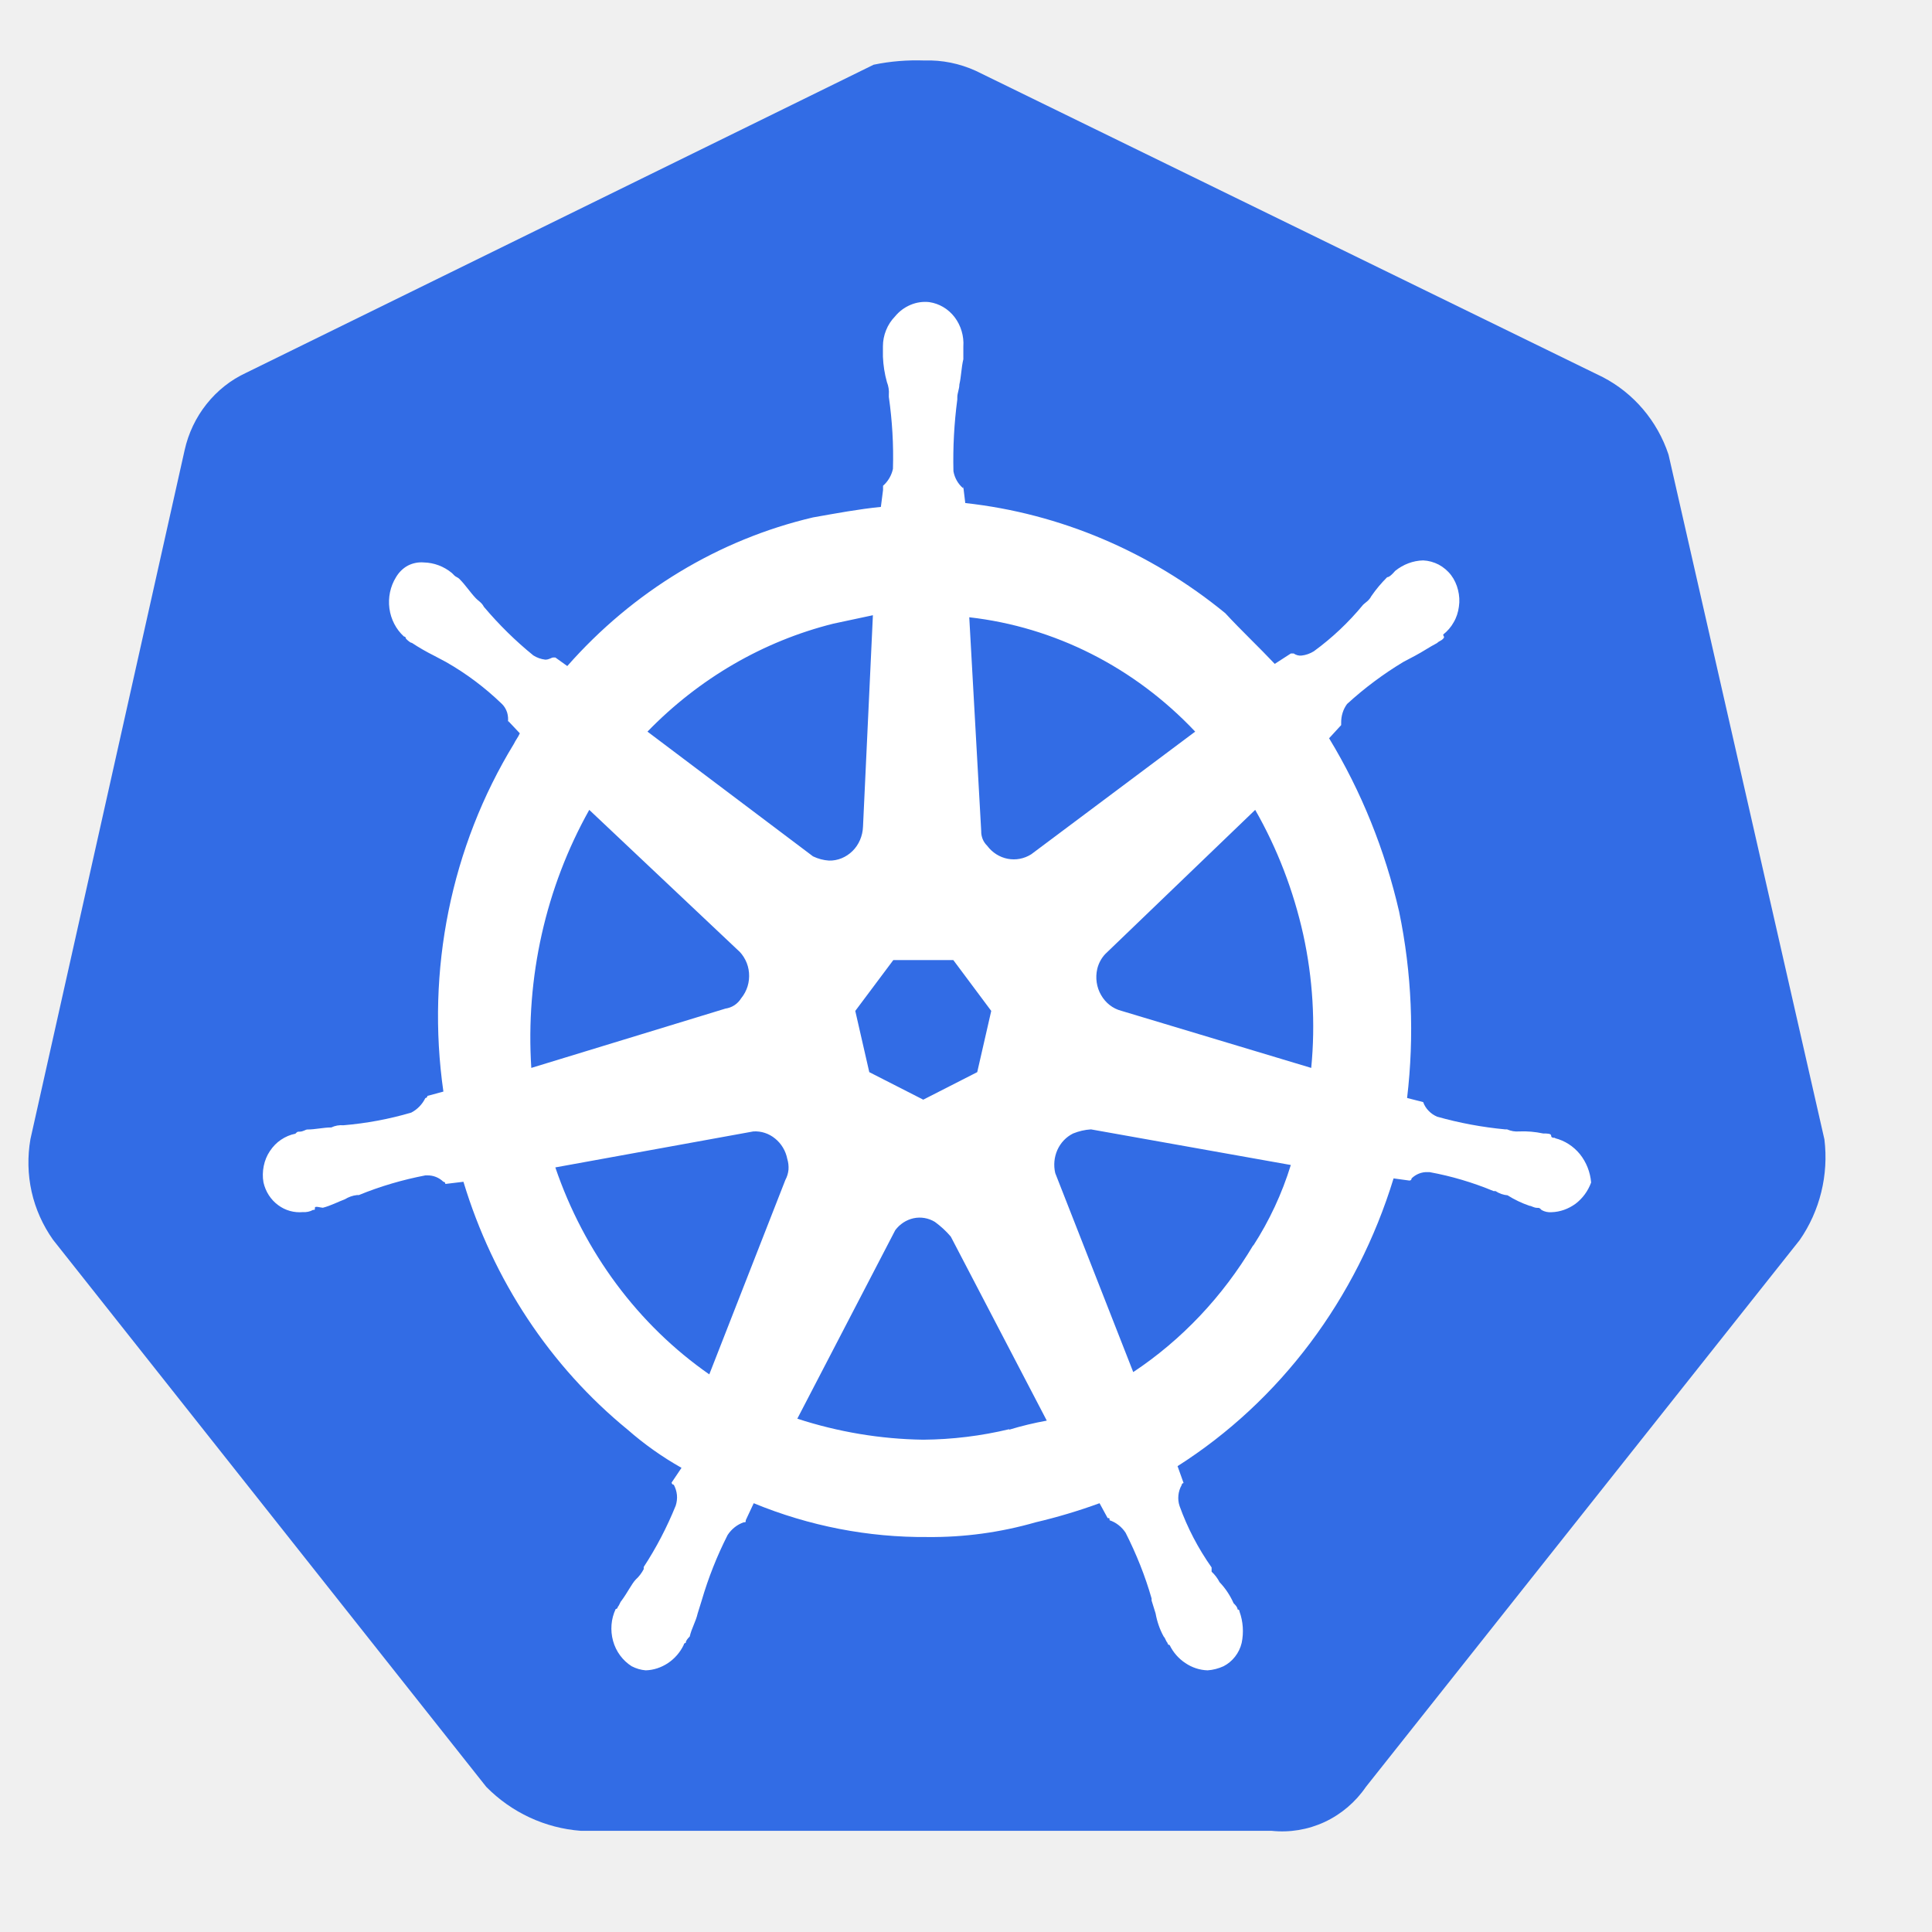
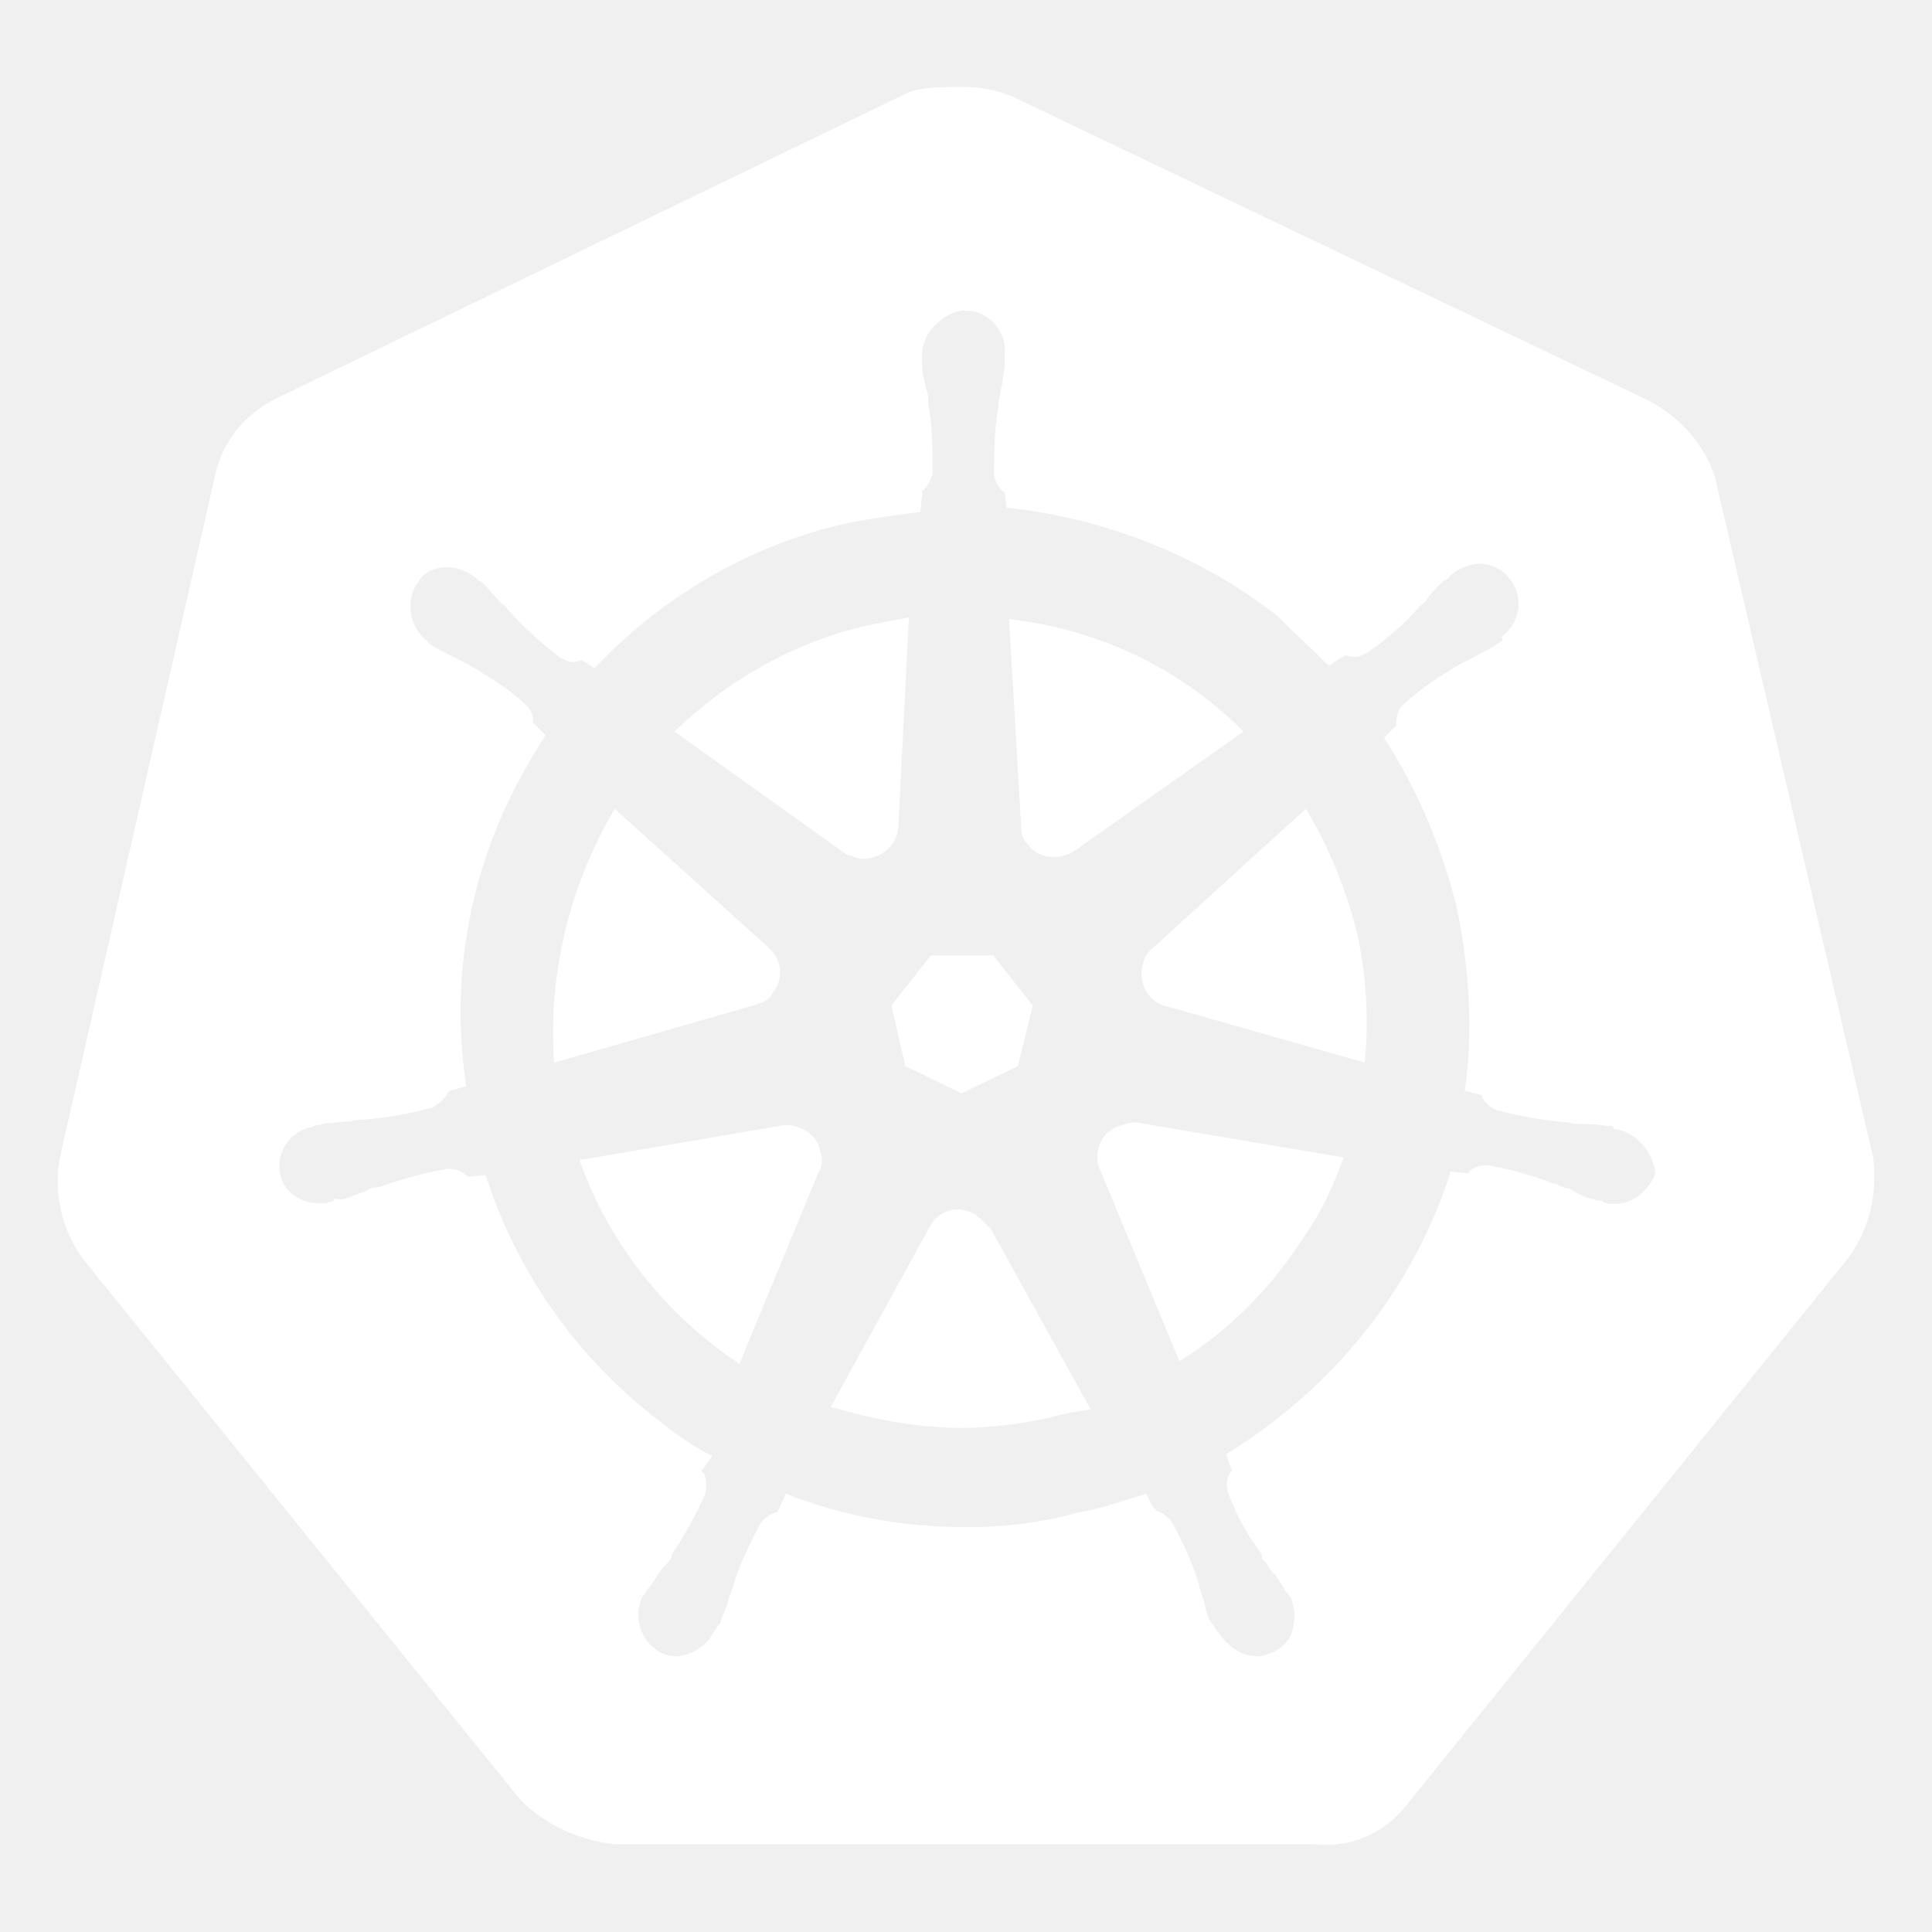
- <svg xmlns="http://www.w3.org/2000/svg" width="64" height="64" viewBox="0 0 16 15" fill="none">
-   <path d="M13.818 3.265C13.726 2.987 13.53 2.756 13.273 2.623L8.082 0.087C7.948 0.026 7.803 -0.004 7.656 0.001C7.515 -0.004 7.374 0.007 7.235 0.036L2.039 2.587C1.911 2.646 1.799 2.735 1.71 2.847C1.622 2.958 1.56 3.088 1.529 3.228L0.252 8.934C0.227 9.078 0.23 9.227 0.262 9.37C0.294 9.513 0.355 9.648 0.439 9.767L4.027 14.298C4.237 14.511 4.515 14.64 4.81 14.662H10.53C10.68 14.678 10.832 14.653 10.97 14.589C11.107 14.525 11.226 14.424 11.312 14.298L14.904 9.77C15.072 9.528 15.145 9.23 15.109 8.936L13.818 3.265Z" fill="#326CE5" />
-   <path d="M12.879 8.923C12.863 8.923 12.846 8.923 12.846 8.905C12.846 8.887 12.812 8.887 12.78 8.887C12.714 8.873 12.647 8.867 12.581 8.87C12.547 8.873 12.513 8.867 12.481 8.853H12.465C12.275 8.835 12.086 8.8 11.902 8.748C11.876 8.737 11.852 8.721 11.832 8.7C11.812 8.68 11.796 8.655 11.786 8.627L11.653 8.593C11.714 8.078 11.692 7.557 11.587 7.05C11.47 6.541 11.275 6.056 11.007 5.614L11.107 5.505V5.487C11.106 5.43 11.123 5.374 11.156 5.33C11.3 5.198 11.456 5.082 11.62 4.983L11.72 4.93C11.786 4.895 11.835 4.86 11.902 4.825C11.918 4.808 11.935 4.808 11.952 4.789C11.968 4.771 11.952 4.772 11.952 4.755C11.987 4.727 12.017 4.693 12.039 4.653C12.062 4.614 12.076 4.57 12.082 4.524C12.089 4.478 12.086 4.432 12.075 4.387C12.064 4.342 12.045 4.3 12.018 4.264C11.99 4.227 11.954 4.197 11.915 4.176C11.874 4.155 11.831 4.143 11.786 4.141C11.702 4.143 11.621 4.174 11.554 4.228L11.538 4.246C11.521 4.263 11.504 4.28 11.488 4.28C11.439 4.329 11.395 4.381 11.356 4.438C11.338 4.474 11.306 4.491 11.289 4.508C11.168 4.655 11.031 4.784 10.88 4.894C10.849 4.913 10.815 4.925 10.78 4.929C10.757 4.932 10.733 4.925 10.714 4.912H10.69L10.557 4.998C10.425 4.858 10.276 4.718 10.147 4.578C9.524 4.068 8.778 3.752 7.994 3.666L7.977 3.526V3.544C7.935 3.509 7.906 3.459 7.896 3.403C7.891 3.204 7.902 3.005 7.928 2.808V2.79C7.928 2.755 7.945 2.721 7.945 2.685C7.961 2.615 7.961 2.546 7.978 2.475V2.37C7.984 2.283 7.958 2.196 7.906 2.127C7.854 2.059 7.779 2.014 7.696 2.002C7.643 1.996 7.589 2.004 7.54 2.025C7.49 2.046 7.446 2.079 7.411 2.122C7.38 2.154 7.355 2.192 7.338 2.235C7.321 2.277 7.312 2.322 7.312 2.368V2.454C7.315 2.526 7.326 2.596 7.345 2.664C7.358 2.697 7.364 2.733 7.361 2.769V2.787C7.389 2.984 7.401 3.183 7.395 3.383C7.383 3.438 7.354 3.487 7.313 3.523V3.558L7.295 3.698C7.113 3.716 6.931 3.75 6.733 3.785C5.953 3.968 5.243 4.397 4.698 5.016L4.599 4.945H4.583C4.566 4.945 4.549 4.963 4.516 4.963C4.481 4.959 4.447 4.947 4.417 4.928C4.269 4.808 4.132 4.673 4.007 4.525C3.99 4.49 3.957 4.473 3.941 4.455C3.891 4.402 3.859 4.35 3.808 4.298C3.792 4.28 3.775 4.28 3.759 4.262L3.742 4.245C3.675 4.19 3.594 4.16 3.511 4.158C3.465 4.154 3.419 4.163 3.378 4.184C3.337 4.206 3.303 4.24 3.279 4.281C3.232 4.357 3.213 4.449 3.225 4.539C3.237 4.629 3.28 4.712 3.345 4.771C3.349 4.771 3.353 4.773 3.357 4.776C3.36 4.779 3.361 4.784 3.361 4.788C3.361 4.788 3.394 4.824 3.411 4.824C3.47 4.863 3.531 4.898 3.593 4.929L3.693 4.982C3.86 5.077 4.015 5.193 4.156 5.329C4.176 5.348 4.191 5.373 4.2 5.401C4.208 5.428 4.21 5.457 4.206 5.486V5.468L4.305 5.573C4.289 5.609 4.272 5.626 4.256 5.66C3.735 6.513 3.528 7.537 3.672 8.54L3.539 8.576C3.539 8.578 3.539 8.581 3.538 8.583C3.537 8.585 3.536 8.587 3.534 8.588C3.533 8.59 3.531 8.591 3.529 8.592C3.527 8.593 3.525 8.593 3.523 8.593C3.497 8.646 3.456 8.688 3.406 8.714C3.223 8.768 3.034 8.803 2.844 8.819C2.81 8.816 2.775 8.822 2.744 8.837C2.678 8.837 2.612 8.854 2.546 8.854C2.529 8.854 2.513 8.872 2.479 8.872C2.463 8.872 2.463 8.872 2.446 8.889C2.404 8.897 2.364 8.914 2.327 8.939C2.291 8.963 2.26 8.995 2.235 9.033C2.21 9.07 2.193 9.112 2.184 9.157C2.175 9.202 2.174 9.248 2.182 9.292C2.199 9.368 2.242 9.435 2.303 9.48C2.363 9.525 2.436 9.545 2.51 9.538C2.538 9.54 2.567 9.534 2.592 9.52C2.608 9.52 2.608 9.52 2.608 9.502C2.608 9.485 2.657 9.502 2.674 9.502C2.74 9.485 2.806 9.45 2.856 9.432C2.887 9.413 2.92 9.401 2.956 9.397H2.972C3.15 9.324 3.335 9.27 3.523 9.234H3.539C3.588 9.233 3.636 9.252 3.672 9.287C3.676 9.287 3.681 9.289 3.684 9.292C3.687 9.296 3.688 9.3 3.688 9.305L3.838 9.287C4.084 10.101 4.558 10.817 5.198 11.34C5.336 11.461 5.486 11.567 5.644 11.656L5.562 11.778C5.562 11.781 5.563 11.783 5.564 11.785C5.565 11.787 5.566 11.789 5.568 11.791C5.569 11.792 5.571 11.794 5.573 11.794C5.575 11.795 5.577 11.796 5.58 11.796C5.594 11.822 5.603 11.851 5.606 11.88C5.609 11.91 5.605 11.941 5.596 11.969C5.524 12.147 5.435 12.318 5.331 12.477V12.495C5.314 12.527 5.292 12.557 5.265 12.581C5.231 12.617 5.198 12.687 5.148 12.755C5.132 12.773 5.132 12.79 5.116 12.808C5.116 12.812 5.114 12.817 5.111 12.82C5.108 12.823 5.104 12.825 5.099 12.825C5.06 12.907 5.053 13.002 5.077 13.089C5.101 13.177 5.157 13.252 5.231 13.299C5.268 13.318 5.307 13.33 5.348 13.333C5.413 13.331 5.476 13.31 5.532 13.273C5.587 13.236 5.632 13.185 5.662 13.123C5.662 13.119 5.664 13.114 5.667 13.111C5.67 13.108 5.674 13.106 5.679 13.106C5.679 13.088 5.695 13.07 5.712 13.053C5.728 12.983 5.762 12.931 5.778 12.861L5.811 12.755C5.866 12.567 5.938 12.385 6.026 12.212C6.059 12.162 6.105 12.126 6.159 12.107C6.176 12.107 6.176 12.107 6.176 12.09L6.242 11.949C6.701 12.138 7.19 12.233 7.682 12.229C7.984 12.232 8.285 12.191 8.577 12.107C8.756 12.065 8.933 12.012 9.106 11.949L9.173 12.072C9.189 12.072 9.189 12.072 9.189 12.09C9.243 12.108 9.29 12.145 9.322 12.194C9.41 12.368 9.483 12.549 9.537 12.738V12.755L9.57 12.861C9.582 12.928 9.604 12.993 9.637 13.053C9.653 13.07 9.653 13.088 9.669 13.106C9.669 13.111 9.671 13.115 9.674 13.118C9.677 13.122 9.682 13.123 9.686 13.123C9.716 13.185 9.761 13.236 9.817 13.273C9.872 13.31 9.935 13.331 10.001 13.333C10.046 13.33 10.091 13.318 10.133 13.299C10.17 13.28 10.202 13.253 10.228 13.22C10.254 13.187 10.273 13.148 10.283 13.106C10.301 13.02 10.295 12.929 10.265 12.846C10.265 12.841 10.264 12.837 10.261 12.834C10.258 12.83 10.253 12.829 10.249 12.829C10.249 12.811 10.233 12.794 10.216 12.777C10.187 12.712 10.148 12.653 10.1 12.603C10.083 12.57 10.061 12.541 10.034 12.516V12.481C9.924 12.325 9.834 12.154 9.769 11.973C9.759 11.944 9.756 11.914 9.759 11.884C9.762 11.854 9.771 11.825 9.786 11.799C9.786 11.794 9.788 11.79 9.791 11.787C9.794 11.784 9.798 11.782 9.802 11.782L9.752 11.642C10.601 11.102 11.236 10.256 11.541 9.259L11.673 9.277C11.675 9.277 11.678 9.276 11.68 9.275C11.682 9.275 11.684 9.273 11.685 9.272C11.687 9.27 11.688 9.268 11.689 9.266C11.69 9.263 11.69 9.261 11.69 9.259C11.726 9.224 11.774 9.205 11.822 9.207H11.839C12.02 9.24 12.198 9.293 12.369 9.364H12.385C12.416 9.384 12.45 9.396 12.485 9.399C12.542 9.435 12.603 9.464 12.667 9.486C12.684 9.486 12.7 9.503 12.733 9.503C12.749 9.503 12.749 9.503 12.767 9.521C12.792 9.535 12.82 9.541 12.848 9.539C12.92 9.537 12.989 9.512 13.048 9.469C13.106 9.425 13.151 9.364 13.177 9.293C13.17 9.207 13.137 9.124 13.084 9.058C13.03 8.992 12.958 8.946 12.878 8.926L12.879 8.923ZM8.093 8.379L7.646 8.607L7.199 8.379L7.083 7.872L7.398 7.451H7.895L8.209 7.872L8.093 8.379ZM10.793 7.24C10.872 7.601 10.895 7.974 10.859 8.344L9.286 7.871C9.216 7.853 9.156 7.806 9.119 7.741C9.081 7.676 9.07 7.598 9.087 7.524C9.098 7.478 9.121 7.435 9.153 7.401L10.395 6.207C10.578 6.527 10.712 6.876 10.793 7.24ZM9.898 5.559L8.54 6.575C8.481 6.612 8.412 6.625 8.345 6.612C8.278 6.599 8.218 6.561 8.176 6.505C8.16 6.489 8.147 6.471 8.138 6.449C8.13 6.428 8.125 6.406 8.126 6.383L8.027 4.612C8.734 4.692 9.395 5.026 9.898 5.559ZM6.901 4.665L7.229 4.595L7.147 6.347C7.144 6.423 7.113 6.496 7.06 6.548C7.007 6.6 6.937 6.629 6.865 6.627C6.819 6.624 6.775 6.612 6.733 6.592L5.362 5.559C5.789 5.119 6.321 4.81 6.901 4.665ZM4.88 6.207L6.106 7.364C6.134 7.387 6.156 7.417 6.173 7.45C6.19 7.483 6.2 7.52 6.203 7.557C6.206 7.595 6.202 7.633 6.191 7.669C6.18 7.704 6.162 7.738 6.139 7.766C6.124 7.79 6.105 7.81 6.082 7.825C6.059 7.84 6.033 7.849 6.007 7.853L4.4 8.344C4.352 7.596 4.519 6.851 4.88 6.207ZM4.599 9.168L6.239 8.87C6.304 8.866 6.368 8.887 6.419 8.929C6.471 8.971 6.507 9.031 6.52 9.098C6.529 9.127 6.532 9.157 6.53 9.187C6.527 9.217 6.518 9.246 6.504 9.272L5.874 10.882C5.285 10.472 4.838 9.87 4.599 9.168ZM8.358 11.336C8.124 11.392 7.886 11.421 7.646 11.423C7.292 11.418 6.941 11.359 6.603 11.249L7.414 9.688C7.452 9.637 7.506 9.602 7.566 9.589C7.626 9.576 7.689 9.587 7.742 9.619C7.79 9.654 7.835 9.695 7.874 9.741L8.669 11.265C8.564 11.284 8.46 11.309 8.358 11.34V11.336ZM10.379 9.812C10.126 10.237 9.787 10.596 9.385 10.863L8.739 9.215C8.724 9.151 8.73 9.083 8.757 9.023C8.784 8.963 8.83 8.915 8.887 8.887C8.934 8.868 8.984 8.856 9.035 8.853L10.69 9.148C10.617 9.385 10.512 9.61 10.379 9.816V9.812Z" fill="white" />
+ <svg xmlns="http://www.w3.org/2000/svg" width="22" height="22" viewBox="0 0 22 22" fill="none">
+   <path d="M10.31 12.14L10.95 12.45L11.59 12.14L11.76 11.45L11.31 10.88H10.6L10.15 11.45L10.31 12.14ZM11.7 9.61C11.82 9.78 12.05 9.8 12.22 9.7L14.16 8.33C13.45 7.62 12.53 7.17 11.49 7.05L11.63 9.44C11.63 9.52 11.66 9.57 11.7 9.61ZM8.79 11.32C8.93 11.15 8.91 10.92 8.74 10.78L7 9.21C6.48 10.09 6.24 11.1 6.31 12.1L8.61 11.44C8.7 11.41 8.75 11.39 8.79 11.32ZM9.83 9.78C10.04 9.78 10.23 9.61 10.23 9.4L10.35 7.03L9.88 7.12C9.05 7.31 8.29 7.74 7.68 8.33L9.64 9.73C9.72 9.75 9.76 9.78 9.83 9.78ZM14.87 9.21L13.1 10.82C13.05 10.87 13.03 10.91 13.01 10.99C12.96 11.2 13.08 11.42 13.29 11.46L15.54 12.1C15.59 11.6 15.56 11.11 15.45 10.61C15.32 10.11 15.13 9.64 14.87 9.21ZM21.33 13.18L19.53 5.44C19.41 5.06 19.13 4.75 18.77 4.56L11.55 1.11C11.36 1.02 11.15 0.99 10.96 0.99C10.77 0.99 10.56 0.99 10.37 1.04L3.16 4.53C2.81 4.7 2.54 5 2.45 5.41L0.68 13.19C0.61 13.59 0.7 13.99 0.94 14.33L5.93 20.5C6.21 20.78 6.62 20.97 7.02 21H14.97C15.4 21.05 15.8 20.86 16.06 20.5L21.05 14.32C21.29 13.99 21.38 13.59 21.33 13.18ZM18.38 13.71C18.33 13.71 18.31 13.71 18.26 13.69C18.24 13.67 18.24 13.67 18.21 13.67C18.16 13.67 18.14 13.65 18.12 13.65C18.03 13.63 17.95 13.58 17.86 13.53C17.81 13.53 17.77 13.51 17.72 13.48H17.7C17.46 13.39 17.2 13.31 16.94 13.27H16.92C16.85 13.27 16.78 13.29 16.73 13.34C16.73 13.34 16.73 13.36 16.71 13.36L16.52 13.34C16.09 14.69 15.17 15.82 13.96 16.56L14.03 16.75C14.03 16.75 14.01 16.75 14.01 16.77C13.96 16.84 13.96 16.94 13.99 17.01C14.08 17.25 14.2 17.48 14.37 17.7V17.75C14.42 17.8 14.44 17.82 14.46 17.87C14.53 17.94 14.58 18.01 14.63 18.11C14.65 18.13 14.68 18.16 14.68 18.18C14.68 18.18 14.7 18.18 14.7 18.2C14.75 18.32 14.75 18.44 14.72 18.55C14.7 18.67 14.6 18.76 14.51 18.81C14.44 18.83 14.39 18.86 14.32 18.86C14.13 18.86 13.97 18.74 13.87 18.58C13.85 18.58 13.85 18.56 13.85 18.56C13.83 18.54 13.83 18.51 13.8 18.49C13.75 18.42 13.73 18.32 13.71 18.23L13.66 18.09V18.07C13.59 17.81 13.47 17.57 13.35 17.34C13.3 17.27 13.23 17.22 13.16 17.2C13.16 17.18 13.16 17.18 13.14 17.18L13.05 17.01C12.81 17.08 12.55 17.18 12.29 17.22C11.86 17.34 11.44 17.39 11.01 17.39C10.3 17.39 9.61 17.27 8.95 17.01L8.86 17.2C8.86 17.22 8.86 17.22 8.84 17.22C8.77 17.24 8.7 17.29 8.65 17.36C8.53 17.6 8.41 17.83 8.34 18.09L8.29 18.23C8.27 18.32 8.22 18.4 8.2 18.49C8.18 18.51 8.15 18.54 8.15 18.56C8.13 18.56 8.13 18.58 8.13 18.58C8.04 18.75 7.87 18.86 7.68 18.86C7.63 18.86 7.56 18.84 7.51 18.81C7.3 18.69 7.2 18.41 7.32 18.17C7.34 18.17 7.34 18.15 7.34 18.15C7.36 18.13 7.36 18.1 7.39 18.08C7.46 17.99 7.51 17.89 7.56 17.84C7.61 17.79 7.63 17.77 7.65 17.72V17.7C7.79 17.49 7.93 17.25 8.03 17.01C8.05 16.94 8.05 16.84 8.01 16.77C8.01 16.77 7.99 16.77 7.99 16.75L8.11 16.58C7.87 16.46 7.68 16.32 7.47 16.15C6.55 15.44 5.88 14.47 5.53 13.38L5.32 13.4C5.32 13.4 5.32 13.38 5.3 13.38C5.25 13.33 5.18 13.31 5.11 13.31H5.09C4.81 13.36 4.57 13.43 4.31 13.52H4.29C4.24 13.52 4.2 13.54 4.15 13.57C4.08 13.59 3.98 13.64 3.89 13.66C3.87 13.66 3.8 13.64 3.8 13.66C3.8 13.68 3.8 13.68 3.78 13.68C3.73 13.7 3.71 13.7 3.66 13.7C3.45 13.72 3.23 13.58 3.19 13.37C3.14 13.11 3.31 12.87 3.57 12.83C3.59 12.81 3.59 12.81 3.62 12.81C3.67 12.81 3.69 12.79 3.71 12.79C3.8 12.79 3.9 12.77 3.99 12.77C4.04 12.75 4.08 12.75 4.13 12.75C4.41 12.73 4.67 12.68 4.93 12.61C5 12.56 5.07 12.52 5.1 12.44C5.1 12.44 5.12 12.44 5.12 12.42L5.31 12.37C5.1 11.02 5.4 9.65 6.14 8.49C6.16 8.44 6.19 8.42 6.21 8.37L6.07 8.23C6.07 8.24 6.07 8.24 6.07 8.25V8.23C6.08 8.16 6.04 8.08 6 8.04C5.81 7.85 5.57 7.71 5.34 7.57C5.29 7.55 5.25 7.52 5.2 7.5C5.11 7.45 5.01 7.41 4.94 7.36C4.92 7.36 4.87 7.31 4.87 7.31C4.87 7.31 4.87 7.29 4.85 7.29C4.66 7.12 4.61 6.84 4.76 6.63C4.83 6.51 4.95 6.46 5.09 6.46C5.21 6.46 5.33 6.51 5.42 6.58C5.42 6.58 5.42 6.58 5.44 6.6C5.46 6.62 5.49 6.62 5.51 6.65C5.58 6.72 5.63 6.79 5.7 6.86C5.72 6.88 5.77 6.91 5.79 6.95C5.96 7.14 6.17 7.33 6.38 7.49C6.43 7.51 6.47 7.54 6.52 7.54C6.57 7.54 6.59 7.52 6.61 7.52H6.63L6.77 7.61C7.55 6.78 8.57 6.19 9.68 5.95C9.96 5.9 10.22 5.86 10.48 5.83L10.5 5.64V5.59C10.57 5.54 10.59 5.47 10.62 5.4C10.62 5.12 10.62 4.86 10.57 4.6V4.58C10.57 4.53 10.57 4.49 10.55 4.44C10.53 4.35 10.5 4.25 10.5 4.16V4.04C10.5 3.92 10.55 3.8 10.64 3.71C10.76 3.59 10.9 3.52 11.04 3.54C11.28 3.56 11.47 3.8 11.44 4.04V4.18C11.42 4.27 11.42 4.37 11.39 4.46C11.39 4.51 11.37 4.55 11.37 4.6V4.62C11.32 4.9 11.32 5.16 11.32 5.42C11.34 5.49 11.37 5.56 11.44 5.61V5.59L11.46 5.78C12.57 5.9 13.66 6.32 14.54 7.01C14.73 7.2 14.94 7.39 15.13 7.58L15.32 7.46H15.34C15.36 7.48 15.41 7.48 15.43 7.48C15.48 7.48 15.52 7.46 15.57 7.43C15.78 7.29 16 7.1 16.16 6.91C16.18 6.89 16.23 6.86 16.25 6.82C16.3 6.75 16.37 6.68 16.44 6.61C16.46 6.61 16.49 6.59 16.51 6.56L16.53 6.54C16.62 6.47 16.74 6.42 16.86 6.42C16.98 6.42 17.12 6.49 17.19 6.59C17.36 6.8 17.31 7.09 17.1 7.25C17.1 7.27 17.12 7.27 17.1 7.3C17.08 7.32 17.05 7.32 17.03 7.35C16.94 7.4 16.86 7.44 16.77 7.49L16.63 7.56C16.39 7.7 16.18 7.84 15.97 8.03C15.92 8.08 15.9 8.17 15.9 8.24V8.26L15.76 8.4C16.14 8.99 16.42 9.65 16.59 10.34C16.73 11.03 16.78 11.74 16.68 12.42L16.87 12.47C16.89 12.54 16.96 12.61 17.04 12.64C17.3 12.71 17.58 12.76 17.84 12.78H17.86C17.91 12.8 17.95 12.8 18 12.8C18.09 12.8 18.19 12.8 18.28 12.82C18.33 12.82 18.37 12.82 18.37 12.84C18.37 12.86 18.39 12.86 18.42 12.86C18.63 12.91 18.82 13.1 18.85 13.36C18.78 13.56 18.59 13.71 18.38 13.71ZM12.72 12.83C12.55 12.9 12.46 13.09 12.51 13.28L13.43 15.5C14 15.15 14.49 14.65 14.85 14.08C15.04 13.82 15.18 13.51 15.3 13.18L12.93 12.78C12.86 12.78 12.79 12.81 12.72 12.83ZM8.94 12.81L6.6 13.21C6.93 14.16 7.59 14.98 8.42 15.53L9.32 13.35C9.37 13.28 9.37 13.18 9.34 13.11C9.31 12.92 9.12 12.81 8.94 12.81ZM11.09 13.82C10.92 13.73 10.74 13.77 10.62 13.91L9.46 16.02C9.93 16.16 10.45 16.26 10.95 16.26C11.3 16.26 11.64 16.21 11.97 16.14C12.14 16.09 12.28 16.07 12.42 16.05L11.28 13.99C11.21 13.92 11.16 13.87 11.09 13.82Z" fill="white" />
</svg>
